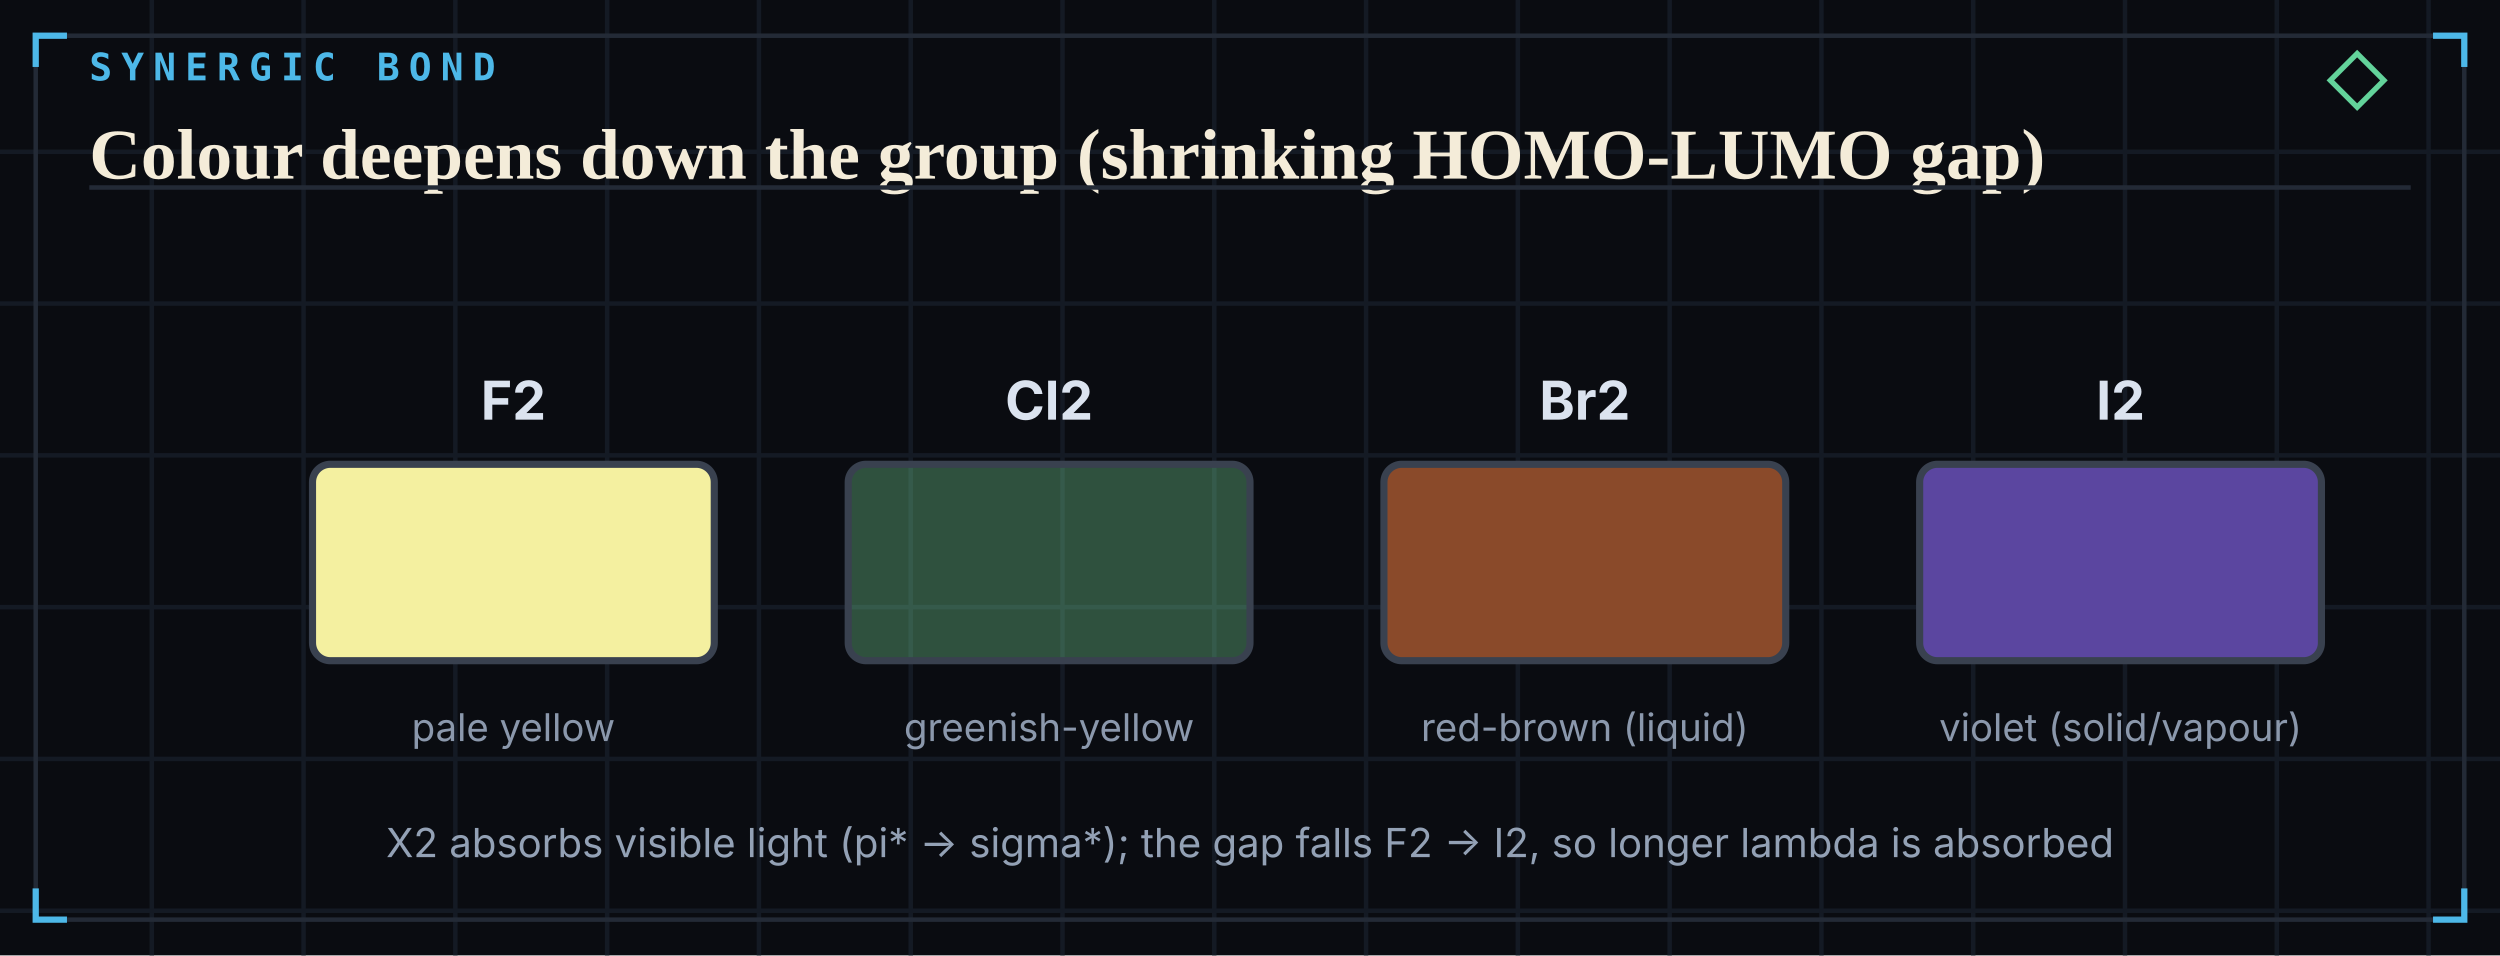
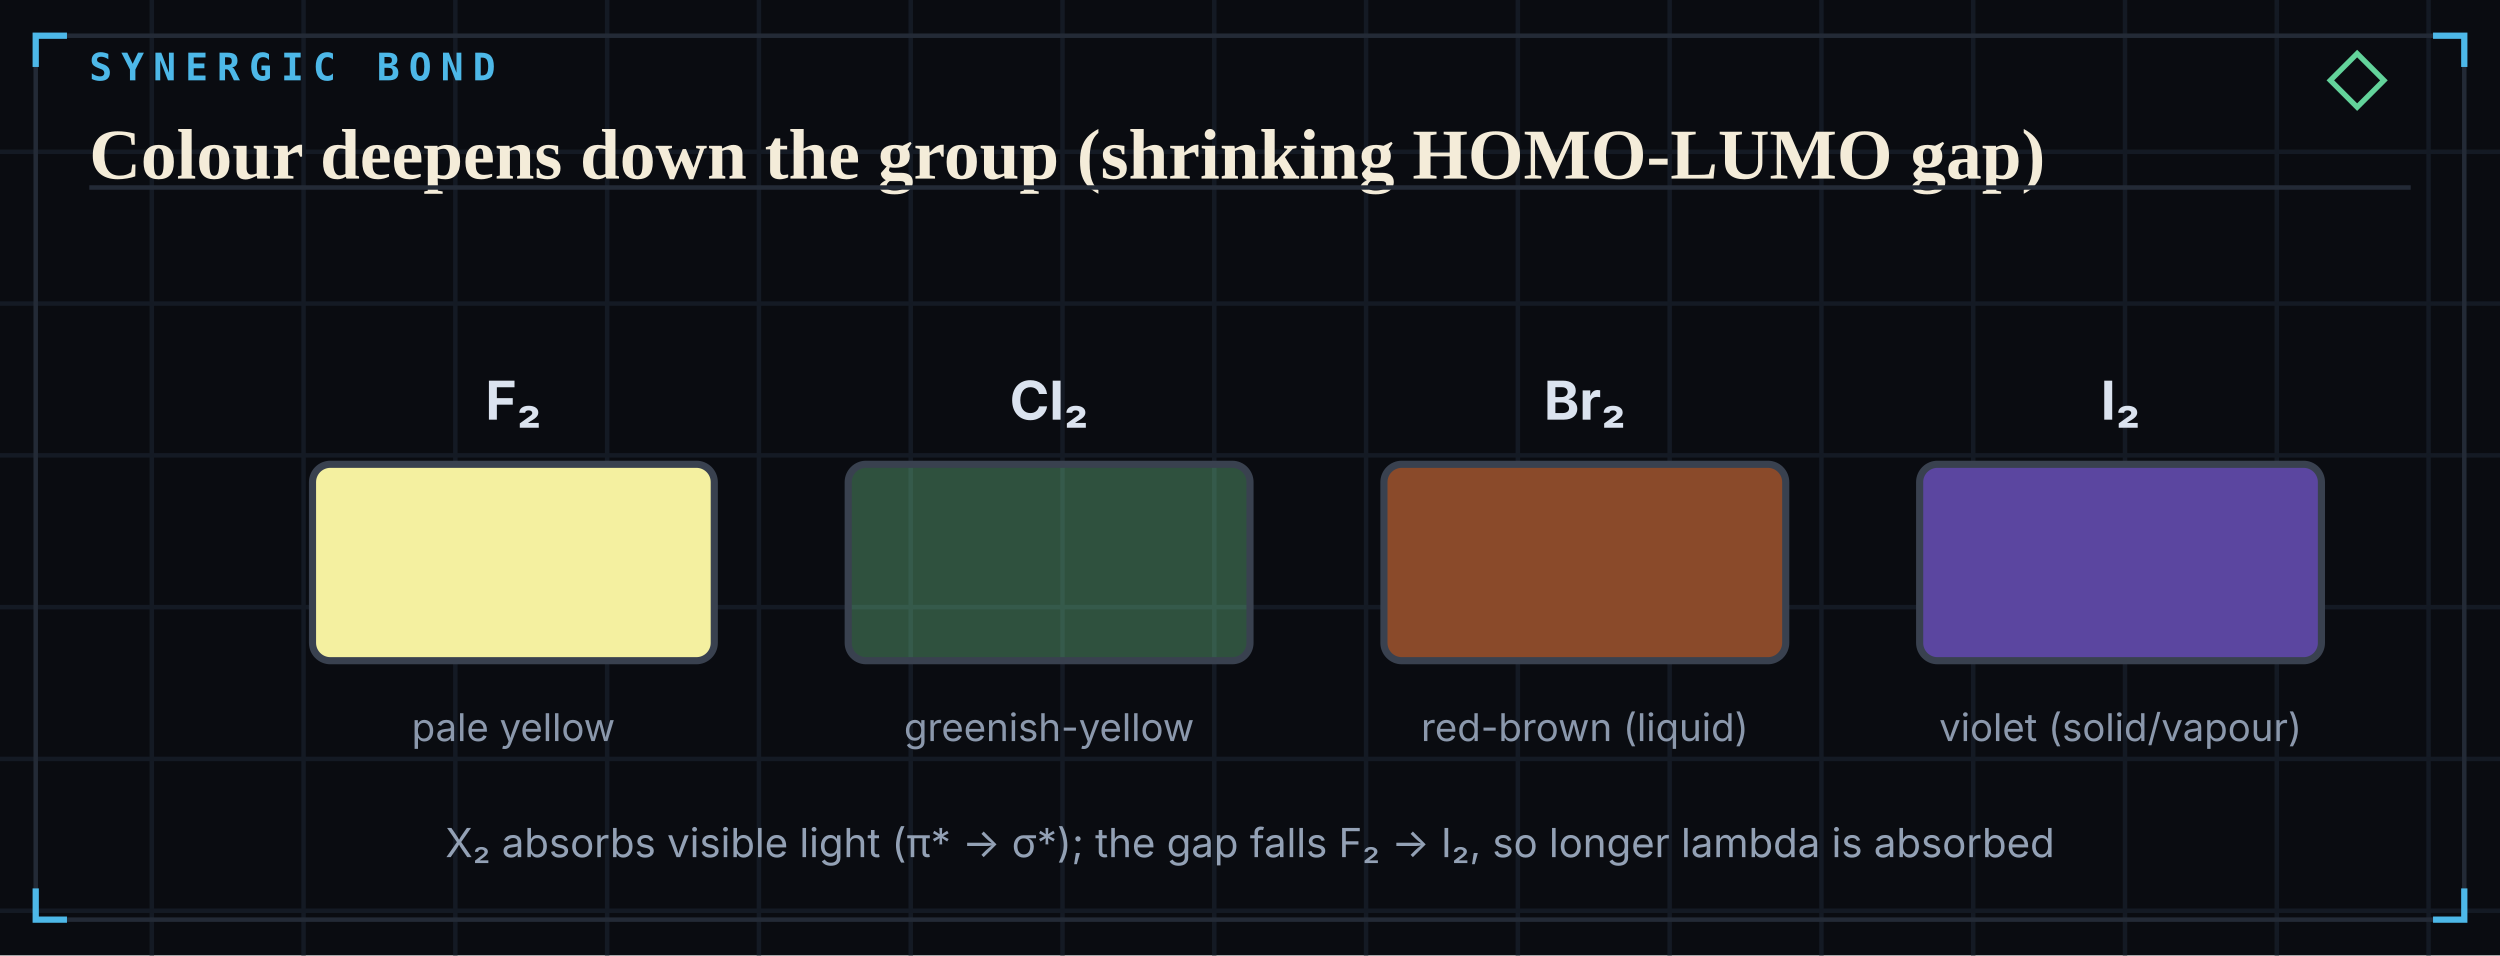
<svg xmlns="http://www.w3.org/2000/svg" width="560" height="214" viewBox="0 0 560 214" font-family="'Inter','Helvetica Neue',Arial,'DejaVu Sans',sans-serif">
  <rect width="560" height="214" fill="#0a0c11" />
  <g stroke="#141a24" stroke-width="1">
    <line x1="34" y1="0" x2="34" y2="214" />
    <line x1="68" y1="0" x2="68" y2="214" />
    <line x1="102" y1="0" x2="102" y2="214" />
    <line x1="136" y1="0" x2="136" y2="214" />
    <line x1="170" y1="0" x2="170" y2="214" />
    <line x1="204" y1="0" x2="204" y2="214" />
    <line x1="238" y1="0" x2="238" y2="214" />
    <line x1="272" y1="0" x2="272" y2="214" />
    <line x1="306" y1="0" x2="306" y2="214" />
    <line x1="340" y1="0" x2="340" y2="214" />
    <line x1="374" y1="0" x2="374" y2="214" />
    <line x1="408" y1="0" x2="408" y2="214" />
    <line x1="442" y1="0" x2="442" y2="214" />
    <line x1="476" y1="0" x2="476" y2="214" />
    <line x1="510" y1="0" x2="510" y2="214" />
    <line x1="544" y1="0" x2="544" y2="214" />
    <line x1="0" y1="34" x2="560" y2="34" />
    <line x1="0" y1="68" x2="560" y2="68" />
    <line x1="0" y1="102" x2="560" y2="102" />
    <line x1="0" y1="136" x2="560" y2="136" />
    <line x1="0" y1="170" x2="560" y2="170" />
    <line x1="0" y1="204" x2="560" y2="204" />
  </g>
  <rect x="8" y="8" width="544" height="198" fill="none" stroke="#232a36" stroke-width="1" />
  <path d="M 8 15 L 8 8 L 15 8" stroke="#4db8e8" stroke-width="1.4" fill="none" />
  <path d="M 552 15 L 552 8 L 545 8" stroke="#4db8e8" stroke-width="1.4" fill="none" />
  <path d="M 8 199 L 8 206 L 15 206" stroke="#4db8e8" stroke-width="1.4" fill="none" />
  <path d="M 552 199 L 552 206 L 545 206" stroke="#4db8e8" stroke-width="1.4" fill="none" />
  <text x="20" y="18" font-size="8.5" font-weight="bold" fill="#4db8e8" text-anchor="start" font-family="'SF Mono','DejaVu Sans Mono',ui-monospace,Menlo,monospace" letter-spacing="0.24em">SYNERGIC BOND</text>
  <path d="M 528 12 l 6 6 l -6 6 l -6 -6 z" fill="none" stroke="#63d39b" stroke-width="1.2" />
  <text x="20" y="40" font-size="16" font-weight="bold" fill="#f4ecd9" text-anchor="start" font-family="'Georgia','Times New Roman',serif">Colour deepens down the group  (shrinking HOMO-LUMO gap)</text>
  <line x1="20" y1="42" x2="540" y2="42" stroke="#232a36" stroke-width="1" />
  <g transform="translate(0,34)">
    <rect x="70" y="70" width="90" height="44" rx="4" fill="#f4f0a0" stroke="#39414f" stroke-width="1.6" />
-     <text x="115.0" y="60.0" font-size="12" font-weight="bold" fill="#dbe3ef" text-anchor="middle">F2</text>
+     <text x="115.0" y="60.0" font-size="12" font-weight="bold" fill="#dbe3ef" text-anchor="middle">F₂</text>
    <text x="115.0" y="132.0" font-size="8.6" font-weight="normal" fill="#8b98ac" text-anchor="middle">pale yellow</text>
    <rect x="190" y="70" width="90" height="44" rx="4" fill="rgba(120,215,150,0.34)" stroke="#39414f" stroke-width="1.6" />
-     <text x="235.0" y="60.0" font-size="12" font-weight="bold" fill="#dbe3ef" text-anchor="middle">Cl2</text>
+     <text x="235.0" y="60.0" font-size="12" font-weight="bold" fill="#dbe3ef" text-anchor="middle">Cl₂</text>
    <text x="235.0" y="132.0" font-size="8.6" font-weight="normal" fill="#8b98ac" text-anchor="middle">greenish-yellow</text>
    <rect x="310" y="70" width="90" height="44" rx="4" fill="#8a4a2a" stroke="#39414f" stroke-width="1.6" />
-     <text x="355.0" y="60.0" font-size="12" font-weight="bold" fill="#dbe3ef" text-anchor="middle">Br2</text>
+     <text x="355.0" y="60.0" font-size="12" font-weight="bold" fill="#dbe3ef" text-anchor="middle">Br₂</text>
    <text x="355.0" y="132.0" font-size="8.6" font-weight="normal" fill="#8b98ac" text-anchor="middle">red-brown (liquid)</text>
    <rect x="430" y="70" width="90" height="44" rx="4" fill="#5b46a0" stroke="#39414f" stroke-width="1.6" />
-     <text x="475.0" y="60.0" font-size="12" font-weight="bold" fill="#dbe3ef" text-anchor="middle">I2</text>
+     <text x="475.0" y="60.0" font-size="12" font-weight="bold" fill="#dbe3ef" text-anchor="middle">I₂</text>
    <text x="475.0" y="132.0" font-size="8.6" font-weight="normal" fill="#8b98ac" text-anchor="middle">violet (solid/vapour)</text>
-     <text x="280.0" y="158.0" font-size="9" font-weight="normal" fill="#93a1b5" text-anchor="middle">X2 absorbs visible light (pi* → sigma*); the gap falls F2 → I2, so longer lambda is absorbed</text>
+     <text x="280.0" y="158.0" font-size="9" font-weight="normal" fill="#93a1b5" text-anchor="middle">X₂ absorbs visible light (π* → σ*); the gap falls F₂ → I₂, so longer lambda is absorbed</text>
  </g>
</svg>
